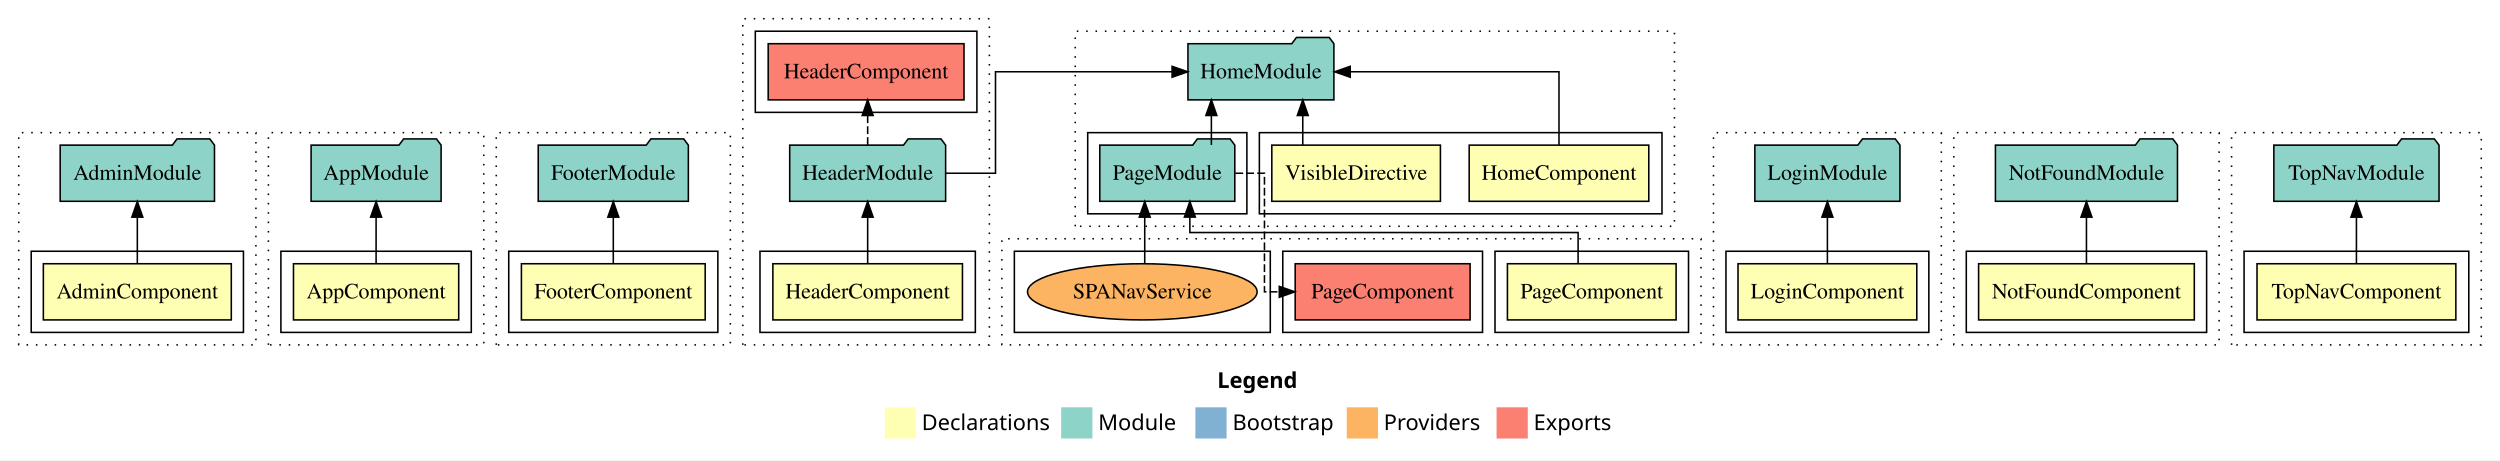
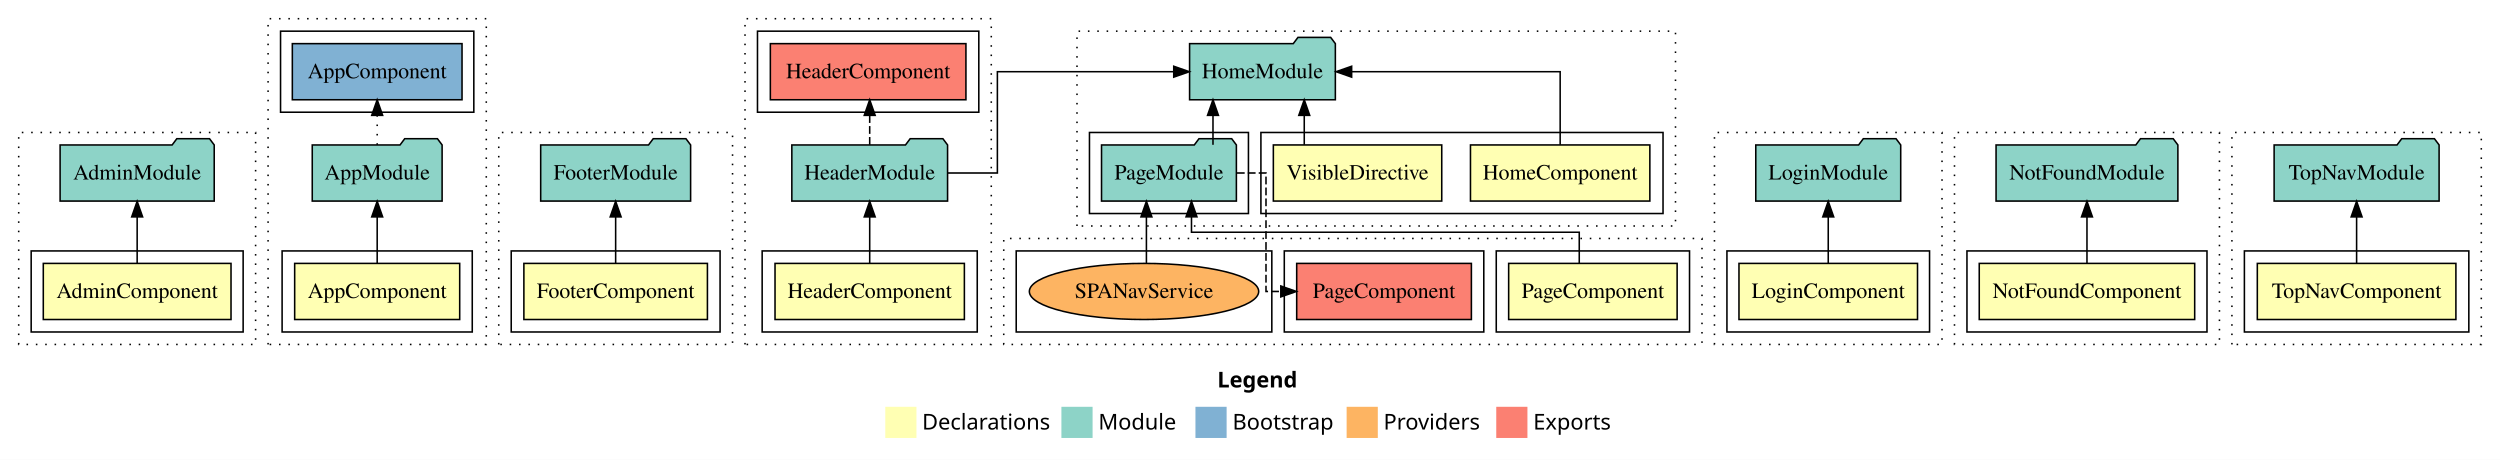
- <svg xmlns="http://www.w3.org/2000/svg" width="1602pt" height="295pt" viewBox="0.00 0.00 1602.00 295.00">
+ <svg xmlns="http://www.w3.org/2000/svg" width="1604pt" height="295pt" viewBox="0.00 0.00 1604.00 295.00">
  <g id="graph0" class="graph" transform="scale(1 1) rotate(0) translate(4 291)">
-     <polygon fill="#ffffff" stroke="transparent" points="-4,4 -4,-291 1598,-291 1598,4 -4,4" />
-     <text text-anchor="start" x="776.009" y="-42.4" font-family="sans-serif" font-weight="bold" font-size="14.00" fill="#000000">Legend</text>
-     <polygon fill="#ffffb3" stroke="transparent" points="563,-10 563,-30 583,-30 583,-10 563,-10" />
-     <text text-anchor="start" x="586.629" y="-15.4" font-family="sans-serif" font-size="14.00" fill="#000000">  Declarations</text>
-     <polygon fill="#8dd3c7" stroke="transparent" points="676,-10 676,-30 696,-30 696,-10 676,-10" />
-     <text text-anchor="start" x="699.725" y="-15.4" font-family="sans-serif" font-size="14.00" fill="#000000">  Module</text>
-     <polygon fill="#80b1d3" stroke="transparent" points="762,-10 762,-30 782,-30 782,-10 762,-10" />
-     <text text-anchor="start" x="785.781" y="-15.4" font-family="sans-serif" font-size="14.00" fill="#000000">  Bootstrap</text>
-     <polygon fill="#fdb462" stroke="transparent" points="859,-10 859,-30 879,-30 879,-10 859,-10" />
-     <text text-anchor="start" x="882.673" y="-15.4" font-family="sans-serif" font-size="14.00" fill="#000000">  Providers</text>
-     <polygon fill="#fb8072" stroke="transparent" points="955,-10 955,-30 975,-30 975,-10 955,-10" />
-     <text text-anchor="start" x="978.726" y="-15.4" font-family="sans-serif" font-size="14.00" fill="#000000">  Exports</text>
+     <polygon fill="#ffffff" stroke="transparent" points="-4,4 -4,-291 1600,-291 1600,4 -4,4" />
+     <text text-anchor="start" x="777.009" y="-42.4" font-family="sans-serif" font-weight="bold" font-size="14.00" fill="#000000">Legend</text>
+     <polygon fill="#ffffb3" stroke="transparent" points="564,-10 564,-30 584,-30 584,-10 564,-10" />
+     <text text-anchor="start" x="587.629" y="-15.4" font-family="sans-serif" font-size="14.00" fill="#000000">  Declarations</text>
+     <polygon fill="#8dd3c7" stroke="transparent" points="677,-10 677,-30 697,-30 697,-10 677,-10" />
+     <text text-anchor="start" x="700.725" y="-15.4" font-family="sans-serif" font-size="14.00" fill="#000000">  Module</text>
+     <polygon fill="#80b1d3" stroke="transparent" points="763,-10 763,-30 783,-30 783,-10 763,-10" />
+     <text text-anchor="start" x="786.781" y="-15.4" font-family="sans-serif" font-size="14.00" fill="#000000">  Bootstrap</text>
+     <polygon fill="#fdb462" stroke="transparent" points="860,-10 860,-30 880,-30 880,-10 860,-10" />
+     <text text-anchor="start" x="883.673" y="-15.4" font-family="sans-serif" font-size="14.00" fill="#000000">  Providers</text>
+     <polygon fill="#fb8072" stroke="transparent" points="956,-10 956,-30 976,-30 976,-10 956,-10" />
+     <text text-anchor="start" x="979.726" y="-15.4" font-family="sans-serif" font-size="14.00" fill="#000000">  Exports</text>
    <g id="clust1" class="cluster">
      <polygon fill="none" stroke="#000000" stroke-dasharray="1,5" points="8,-70 8,-206 160,-206 160,-70 8,-70" />
    </g>
    <g id="clust2" class="cluster">
      <polygon fill="none" stroke="#000000" points="16,-78 16,-130 152,-130 152,-78 16,-78" />
    </g>
    <g id="clust8" class="cluster">
-       <polygon fill="none" stroke="#000000" stroke-dasharray="1,5" points="168,-70 168,-206 306,-206 306,-70 168,-70" />
+       <polygon fill="none" stroke="#000000" stroke-dasharray="1,5" points="168,-70 168,-279 308,-279 308,-70 168,-70" />
    </g>
    <g id="clust9" class="cluster">
-       <polygon fill="none" stroke="#000000" points="176,-78 176,-130 298,-130 298,-78 176,-78" />
+       <polygon fill="none" stroke="#000000" points="177,-78 177,-130 299,-130 299,-78 177,-78" />
+     </g>
+     <g id="clust13" class="cluster">
+       <polygon fill="none" stroke="#000000" points="176,-219 176,-271 300,-271 300,-219 176,-219" />
    </g>
    <g id="clust15" class="cluster">
-       <polygon fill="none" stroke="#000000" stroke-dasharray="1,5" points="314,-70 314,-206 464,-206 464,-70 314,-70" />
+       <polygon fill="none" stroke="#000000" stroke-dasharray="1,5" points="316,-70 316,-206 466,-206 466,-70 316,-70" />
    </g>
    <g id="clust16" class="cluster">
-       <polygon fill="none" stroke="#000000" points="322,-78 322,-130 456,-130 456,-78 322,-78" />
+       <polygon fill="none" stroke="#000000" points="324,-78 324,-130 458,-130 458,-78 324,-78" />
    </g>
    <g id="clust22" class="cluster">
-       <polygon fill="none" stroke="#000000" stroke-dasharray="1,5" points="472,-70 472,-279 630,-279 630,-70 472,-70" />
+       <polygon fill="none" stroke="#000000" stroke-dasharray="1,5" points="474,-70 474,-279 632,-279 632,-70 474,-70" />
    </g>
    <g id="clust23" class="cluster">
-       <polygon fill="none" stroke="#000000" points="483,-78 483,-130 621,-130 621,-78 483,-78" />
+       <polygon fill="none" stroke="#000000" points="485,-78 485,-130 623,-130 623,-78 485,-78" />
    </g>
    <g id="clust26" class="cluster">
-       <polygon fill="none" stroke="#000000" points="480,-219 480,-271 622,-271 622,-219 480,-219" />
+       <polygon fill="none" stroke="#000000" points="482,-219 482,-271 624,-271 624,-219 482,-219" />
    </g>
    <g id="clust29" class="cluster">
-       <polygon fill="none" stroke="#000000" stroke-dasharray="1,5" points="685,-146 685,-271 1069,-271 1069,-146 685,-146" />
+       <polygon fill="none" stroke="#000000" stroke-dasharray="1,5" points="687,-146 687,-271 1071,-271 1071,-146 687,-146" />
    </g>
    <g id="clust30" class="cluster">
-       <polygon fill="none" stroke="#000000" points="803,-154 803,-206 1061,-206 1061,-154 803,-154" />
+       <polygon fill="none" stroke="#000000" points="805,-154 805,-206 1063,-206 1063,-154 805,-154" />
    </g>
    <g id="clust33" class="cluster">
-       <polygon fill="none" stroke="#000000" points="693,-154 693,-206 795,-206 795,-154 693,-154" />
+       <polygon fill="none" stroke="#000000" points="695,-154 695,-206 797,-206 797,-154 695,-154" />
    </g>
    <g id="clust37" class="cluster">
-       <polygon fill="none" stroke="#000000" stroke-dasharray="1,5" points="1094,-70 1094,-206 1240,-206 1240,-70 1094,-70" />
+       <polygon fill="none" stroke="#000000" stroke-dasharray="1,5" points="1096,-70 1096,-206 1242,-206 1242,-70 1096,-70" />
    </g>
    <g id="clust38" class="cluster">
-       <polygon fill="none" stroke="#000000" points="1102,-78 1102,-130 1232,-130 1232,-78 1102,-78" />
+       <polygon fill="none" stroke="#000000" points="1104,-78 1104,-130 1234,-130 1234,-78 1104,-78" />
    </g>
    <g id="clust44" class="cluster">
-       <polygon fill="none" stroke="#000000" stroke-dasharray="1,5" points="1248,-70 1248,-206 1418,-206 1418,-70 1248,-70" />
+       <polygon fill="none" stroke="#000000" stroke-dasharray="1,5" points="1250,-70 1250,-206 1420,-206 1420,-70 1250,-70" />
    </g>
    <g id="clust45" class="cluster">
-       <polygon fill="none" stroke="#000000" points="1256,-78 1256,-130 1410,-130 1410,-78 1256,-78" />
+       <polygon fill="none" stroke="#000000" points="1258,-78 1258,-130 1412,-130 1412,-78 1258,-78" />
    </g>
    <g id="clust51" class="cluster">
-       <polygon fill="none" stroke="#000000" stroke-dasharray="1,5" points="638,-70 638,-138 1086,-138 1086,-70 638,-70" />
+       <polygon fill="none" stroke="#000000" stroke-dasharray="1,5" points="640,-70 640,-138 1088,-138 1088,-70 640,-70" />
    </g>
    <g id="clust52" class="cluster">
-       <polygon fill="none" stroke="#000000" points="954,-78 954,-130 1078,-130 1078,-78 954,-78" />
+       <polygon fill="none" stroke="#000000" points="956,-78 956,-130 1080,-130 1080,-78 956,-78" />
    </g>
    <g id="clust55" class="cluster">
-       <polygon fill="none" stroke="#000000" points="818,-78 818,-130 946,-130 946,-78 818,-78" />
+       <polygon fill="none" stroke="#000000" points="820,-78 820,-130 948,-130 948,-78 820,-78" />
    </g>
    <g id="clust57" class="cluster">
-       <polygon fill="none" stroke="#000000" points="646,-78 646,-130 810,-130 810,-78 646,-78" />
+       <polygon fill="none" stroke="#000000" points="648,-78 648,-130 812,-130 812,-78 648,-78" />
    </g>
    <g id="clust58" class="cluster">
-       <polygon fill="none" stroke="#000000" stroke-dasharray="1,5" points="1426,-70 1426,-206 1586,-206 1586,-70 1426,-70" />
+       <polygon fill="none" stroke="#000000" stroke-dasharray="1,5" points="1428,-70 1428,-206 1588,-206 1588,-70 1428,-70" />
    </g>
    <g id="clust59" class="cluster">
-       <polygon fill="none" stroke="#000000" points="1434,-78 1434,-130 1578,-130 1578,-78 1434,-78" />
+       <polygon fill="none" stroke="#000000" points="1436,-78 1436,-130 1580,-130 1580,-78 1436,-78" />
    </g>
    <g id="node1" class="node">
      <polygon fill="#ffffb3" stroke="#000000" points="144.22,-122 23.78,-122 23.78,-86 144.22,-86 144.22,-122" />
      <text text-anchor="middle" x="84" y="-99.8" font-family="Times,serif" font-size="14.00" fill="#000000">AdminComponent</text>
    </g>
    <g id="node2" class="node">
      <polygon fill="#8dd3c7" stroke="#000000" points="133.439,-198 130.439,-202 109.439,-202 106.439,-198 34.561,-198 34.561,-162 133.439,-162 133.439,-198" />
      <text text-anchor="middle" x="84" y="-175.8" font-family="Times,serif" font-size="14.00" fill="#000000">AdminModule</text>
    </g>
    <g id="edge1" class="edge">
      <path fill="none" stroke="#000000" d="M84,-122.011C84,-122.011 84,-151.855 84,-151.855" />
      <polygon fill="#000000" stroke="#000000" points="80.5,-151.855 84,-161.855 87.5,-151.855 80.5,-151.855" />
    </g>
    <g id="node3" class="node">
-       <polygon fill="#ffffb3" stroke="#000000" points="289.94,-122 184.06,-122 184.06,-86 289.94,-86 289.94,-122" />
-       <text text-anchor="middle" x="237" y="-99.8" font-family="Times,serif" font-size="14.00" fill="#000000">AppComponent</text>
+       <polygon fill="#ffffb3" stroke="#000000" points="290.94,-122 185.06,-122 185.06,-86 290.94,-86 290.94,-122" />
+       <text text-anchor="middle" x="238" y="-99.8" font-family="Times,serif" font-size="14.00" fill="#000000">AppComponent</text>
    </g>
    <g id="node4" class="node">
-       <polygon fill="#8dd3c7" stroke="#000000" points="278.657,-198 275.657,-202 254.657,-202 251.657,-198 195.343,-198 195.343,-162 278.657,-162 278.657,-198" />
-       <text text-anchor="middle" x="237" y="-175.8" font-family="Times,serif" font-size="14.00" fill="#000000">AppModule</text>
+       <polygon fill="#8dd3c7" stroke="#000000" points="279.657,-198 276.657,-202 255.657,-202 252.657,-198 196.343,-198 196.343,-162 279.657,-162 279.657,-198" />
+       <text text-anchor="middle" x="238" y="-175.8" font-family="Times,serif" font-size="14.00" fill="#000000">AppModule</text>
    </g>
    <g id="edge2" class="edge">
-       <path fill="none" stroke="#000000" d="M237,-122.011C237,-122.011 237,-151.855 237,-151.855" />
-       <polygon fill="#000000" stroke="#000000" points="233.5,-151.855 237,-161.855 240.5,-151.855 233.5,-151.855" />
+       <path fill="none" stroke="#000000" d="M238,-122.011C238,-122.011 238,-151.855 238,-151.855" />
+       <polygon fill="#000000" stroke="#000000" points="234.5,-151.855 238,-161.855 241.5,-151.855 234.5,-151.855" />
    </g>
    <g id="node5" class="node">
-       <polygon fill="#ffffb3" stroke="#000000" points="447.881,-122 330.119,-122 330.119,-86 447.881,-86 447.881,-122" />
-       <text text-anchor="middle" x="389" y="-99.8" font-family="Times,serif" font-size="14.00" fill="#000000">FooterComponent</text>
+       <polygon fill="#80b1d3" stroke="#000000" points="292.439,-263 183.561,-263 183.561,-227 292.439,-227 292.439,-263" />
+       <text text-anchor="middle" x="238" y="-240.8" font-family="Times,serif" font-size="14.00" fill="#000000">AppComponent </text>
+     </g>
+     <g id="edge3" class="edge">
+       <path fill="none" stroke="#000000" stroke-dasharray="1,5" d="M238,-198.106C238,-198.106 238,-216.991 238,-216.991" />
+       <polygon fill="#000000" stroke="#000000" points="234.5,-216.991 238,-226.991 241.5,-216.991 234.5,-216.991" />
    </g>
    <g id="node6" class="node">
-       <polygon fill="#8dd3c7" stroke="#000000" points="437.098,-198 434.098,-202 413.098,-202 410.098,-198 340.902,-198 340.902,-162 437.098,-162 437.098,-198" />
-       <text text-anchor="middle" x="389" y="-175.8" font-family="Times,serif" font-size="14.00" fill="#000000">FooterModule</text>
-     </g>
-     <g id="edge3" class="edge">
-       <path fill="none" stroke="#000000" d="M389,-122.011C389,-122.011 389,-151.855 389,-151.855" />
-       <polygon fill="#000000" stroke="#000000" points="385.5,-151.855 389,-161.855 392.5,-151.855 385.5,-151.855" />
+       <polygon fill="#ffffb3" stroke="#000000" points="449.881,-122 332.119,-122 332.119,-86 449.881,-86 449.881,-122" />
+       <text text-anchor="middle" x="391" y="-99.8" font-family="Times,serif" font-size="14.00" fill="#000000">FooterComponent</text>
    </g>
    <g id="node7" class="node">
-       <polygon fill="#ffffb3" stroke="#000000" points="612.744,-122 491.256,-122 491.256,-86 612.744,-86 612.744,-122" />
-       <text text-anchor="middle" x="552" y="-99.8" font-family="Times,serif" font-size="14.00" fill="#000000">HeaderComponent</text>
+       <polygon fill="#8dd3c7" stroke="#000000" points="439.098,-198 436.098,-202 415.098,-202 412.098,-198 342.902,-198 342.902,-162 439.098,-162 439.098,-198" />
+       <text text-anchor="middle" x="391" y="-175.8" font-family="Times,serif" font-size="14.00" fill="#000000">FooterModule</text>
+     </g>
+     <g id="edge4" class="edge">
+       <path fill="none" stroke="#000000" d="M391,-122.011C391,-122.011 391,-151.855 391,-151.855" />
+       <polygon fill="#000000" stroke="#000000" points="387.5,-151.855 391,-161.855 394.5,-151.855 387.5,-151.855" />
    </g>
    <g id="node8" class="node">
-       <polygon fill="#8dd3c7" stroke="#000000" points="601.961,-198 598.961,-202 577.961,-202 574.961,-198 502.039,-198 502.039,-162 601.961,-162 601.961,-198" />
-       <text text-anchor="middle" x="552" y="-175.8" font-family="Times,serif" font-size="14.00" fill="#000000">HeaderModule</text>
-     </g>
-     <g id="edge4" class="edge">
-       <path fill="none" stroke="#000000" d="M552,-122.011C552,-122.011 552,-151.855 552,-151.855" />
-       <polygon fill="#000000" stroke="#000000" points="548.5,-151.855 552,-161.855 555.5,-151.855 548.5,-151.855" />
+       <polygon fill="#ffffb3" stroke="#000000" points="614.744,-122 493.256,-122 493.256,-86 614.744,-86 614.744,-122" />
+       <text text-anchor="middle" x="554" y="-99.8" font-family="Times,serif" font-size="14.00" fill="#000000">HeaderComponent</text>
    </g>
    <g id="node9" class="node">
-       <polygon fill="#fb8072" stroke="#000000" points="613.744,-263 488.256,-263 488.256,-227 613.744,-227 613.744,-263" />
-       <text text-anchor="middle" x="551" y="-240.8" font-family="Times,serif" font-size="14.00" fill="#000000">HeaderComponent </text>
+       <polygon fill="#8dd3c7" stroke="#000000" points="603.961,-198 600.961,-202 579.961,-202 576.961,-198 504.039,-198 504.039,-162 603.961,-162 603.961,-198" />
+       <text text-anchor="middle" x="554" y="-175.8" font-family="Times,serif" font-size="14.00" fill="#000000">HeaderModule</text>
    </g>
    <g id="edge5" class="edge">
-       <path fill="none" stroke="#000000" stroke-dasharray="5,2" d="M552,-198.106C552,-198.106 552,-216.991 552,-216.991" />
-       <polygon fill="#000000" stroke="#000000" points="548.5,-216.991 552,-226.991 555.5,-216.991 548.5,-216.991" />
+       <path fill="none" stroke="#000000" d="M554,-122.011C554,-122.011 554,-151.855 554,-151.855" />
+       <polygon fill="#000000" stroke="#000000" points="550.5,-151.855 554,-161.855 557.5,-151.855 550.5,-151.855" />
+     </g>
+     <g id="node10" class="node">
+       <polygon fill="#fb8072" stroke="#000000" points="615.744,-263 490.256,-263 490.256,-227 615.744,-227 615.744,-263" />
+       <text text-anchor="middle" x="553" y="-240.8" font-family="Times,serif" font-size="14.00" fill="#000000">HeaderComponent </text>
+     </g>
+     <g id="edge6" class="edge">
+       <path fill="none" stroke="#000000" stroke-dasharray="5,2" d="M554,-198.106C554,-198.106 554,-216.991 554,-216.991" />
+       <polygon fill="#000000" stroke="#000000" points="550.5,-216.991 554,-226.991 557.5,-216.991 550.5,-216.991" />
+     </g>
+     <g id="node13" class="node">
+       <polygon fill="#8dd3c7" stroke="#000000" points="852.762,-263 849.762,-267 828.762,-267 825.762,-263 759.238,-263 759.238,-227 852.762,-227 852.762,-263" />
+       <text text-anchor="middle" x="806" y="-240.8" font-family="Times,serif" font-size="14.00" fill="#000000">HomeModule</text>
+     </g>
+     <g id="edge9" class="edge">
+       <path fill="none" stroke="#000000" d="M604.012,-180C621.067,-180 635.918,-180 635.918,-180 635.918,-180 635.918,-245 635.918,-245 635.918,-245 749.074,-245 749.074,-245" />
+       <polygon fill="#000000" stroke="#000000" points="749.074,-248.5 759.074,-245 749.074,-241.5 749.074,-248.5" />
+     </g>
+     <g id="node11" class="node">
+       <polygon fill="#ffffb3" stroke="#000000" points="1054.545,-198 939.455,-198 939.455,-162 1054.545,-162 1054.545,-198" />
+       <text text-anchor="middle" x="997" y="-175.8" font-family="Times,serif" font-size="14.00" fill="#000000">HomeComponent</text>
+     </g>
+     <g id="edge7" class="edge">
+       <path fill="none" stroke="#000000" d="M997,-198.106C997,-217.339 997,-245 997,-245 997,-245 863.213,-245 863.213,-245" />
+       <polygon fill="#000000" stroke="#000000" points="863.213,-241.5 853.213,-245 863.213,-248.5 863.213,-241.5" />
    </g>
    <g id="node12" class="node">
-       <polygon fill="#8dd3c7" stroke="#000000" points="850.762,-263 847.762,-267 826.762,-267 823.762,-263 757.238,-263 757.238,-227 850.762,-227 850.762,-263" />
-       <text text-anchor="middle" x="804" y="-240.8" font-family="Times,serif" font-size="14.00" fill="#000000">HomeModule</text>
+       <polygon fill="#ffffb3" stroke="#000000" points="921.021,-198 812.979,-198 812.979,-162 921.021,-162 921.021,-198" />
+       <text text-anchor="middle" x="867" y="-175.8" font-family="Times,serif" font-size="14.00" fill="#000000">VisibleDirective</text>
    </g>
    <g id="edge8" class="edge">
-       <path fill="none" stroke="#000000" d="M602.012,-180C619.067,-180 633.918,-180 633.918,-180 633.918,-180 633.918,-245 633.918,-245 633.918,-245 747.074,-245 747.074,-245" />
-       <polygon fill="#000000" stroke="#000000" points="747.074,-248.5 757.074,-245 747.074,-241.5 747.074,-248.5" />
-     </g>
-     <g id="node10" class="node">
-       <polygon fill="#ffffb3" stroke="#000000" points="1052.545,-198 937.455,-198 937.455,-162 1052.545,-162 1052.545,-198" />
-       <text text-anchor="middle" x="995" y="-175.8" font-family="Times,serif" font-size="14.00" fill="#000000">HomeComponent</text>
-     </g>
-     <g id="edge6" class="edge">
-       <path fill="none" stroke="#000000" d="M995,-198.106C995,-217.339 995,-245 995,-245 995,-245 861.213,-245 861.213,-245" />
-       <polygon fill="#000000" stroke="#000000" points="861.213,-241.5 851.213,-245 861.213,-248.5 861.213,-241.5" />
-     </g>
-     <g id="node11" class="node">
-       <polygon fill="#ffffb3" stroke="#000000" points="919.021,-198 810.979,-198 810.979,-162 919.021,-162 919.021,-198" />
-       <text text-anchor="middle" x="865" y="-175.8" font-family="Times,serif" font-size="14.00" fill="#000000">VisibleDirective</text>
-     </g>
-     <g id="edge7" class="edge">
-       <path fill="none" stroke="#000000" d="M830.81,-198.106C830.81,-198.106 830.81,-216.991 830.81,-216.991" />
-       <polygon fill="#000000" stroke="#000000" points="827.31,-216.991 830.81,-226.991 834.31,-216.991 827.31,-216.991" />
-     </g>
-     <g id="node13" class="node">
-       <polygon fill="#8dd3c7" stroke="#000000" points="787.262,-198 784.262,-202 763.262,-202 760.262,-198 700.738,-198 700.738,-162 787.262,-162 787.262,-198" />
-       <text text-anchor="middle" x="744" y="-175.8" font-family="Times,serif" font-size="14.00" fill="#000000">PageModule</text>
-     </g>
-     <g id="edge9" class="edge">
-       <path fill="none" stroke="#000000" d="M772.25,-198.106C772.25,-198.106 772.25,-216.991 772.25,-216.991" />
-       <polygon fill="#000000" stroke="#000000" points="768.75,-216.991 772.25,-226.991 775.75,-216.991 768.75,-216.991" />
+       <path fill="none" stroke="#000000" d="M832.81,-198.106C832.81,-198.106 832.81,-216.991 832.81,-216.991" />
+       <polygon fill="#000000" stroke="#000000" points="829.31,-216.991 832.81,-226.991 836.31,-216.991 829.31,-216.991" />
+     </g>
+     <g id="node14" class="node">
+       <polygon fill="#8dd3c7" stroke="#000000" points="789.262,-198 786.262,-202 765.262,-202 762.262,-198 702.738,-198 702.738,-162 789.262,-162 789.262,-198" />
+       <text text-anchor="middle" x="746" y="-175.8" font-family="Times,serif" font-size="14.00" fill="#000000">PageModule</text>
+     </g>
+     <g id="edge10" class="edge">
+       <path fill="none" stroke="#000000" d="M774.25,-198.106C774.25,-198.106 774.25,-216.991 774.25,-216.991" />
+       <polygon fill="#000000" stroke="#000000" points="770.75,-216.991 774.25,-226.991 777.75,-216.991 770.75,-216.991" />
+     </g>
+     <g id="node20" class="node">
+       <polygon fill="#fb8072" stroke="#000000" points="940.044,-122 827.956,-122 827.956,-86 940.044,-86 940.044,-122" />
+       <text text-anchor="middle" x="884" y="-99.8" font-family="Times,serif" font-size="14.00" fill="#000000">PageComponent </text>
+     </g>
+     <g id="edge14" class="edge">
+       <path fill="none" stroke="#000000" stroke-dasharray="5,2" d="M789.582,-180C800.046,-180 808.263,-180 808.263,-180 808.263,-180 808.263,-104 808.263,-104 808.263,-104 817.767,-104 817.767,-104" />
+       <polygon fill="#000000" stroke="#000000" points="817.767,-107.5 827.767,-104 817.767,-100.5 817.767,-107.5" />
+     </g>
+     <g id="node15" class="node">
+       <polygon fill="#ffffb3" stroke="#000000" points="1226.276,-122 1111.724,-122 1111.724,-86 1226.276,-86 1226.276,-122" />
+       <text text-anchor="middle" x="1169" y="-99.8" font-family="Times,serif" font-size="14.00" fill="#000000">LoginComponent</text>
+     </g>
+     <g id="node16" class="node">
+       <polygon fill="#8dd3c7" stroke="#000000" points="1215.493,-198 1212.493,-202 1191.493,-202 1188.493,-198 1122.507,-198 1122.507,-162 1215.493,-162 1215.493,-198" />
+       <text text-anchor="middle" x="1169" y="-175.8" font-family="Times,serif" font-size="14.00" fill="#000000">LoginModule</text>
+     </g>
+     <g id="edge11" class="edge">
+       <path fill="none" stroke="#000000" d="M1169,-122.011C1169,-122.011 1169,-151.855 1169,-151.855" />
+       <polygon fill="#000000" stroke="#000000" points="1165.5,-151.855 1169,-161.855 1172.5,-151.855 1165.5,-151.855" />
+     </g>
+     <g id="node17" class="node">
+       <polygon fill="#ffffb3" stroke="#000000" points="1404.112,-122 1265.888,-122 1265.888,-86 1404.112,-86 1404.112,-122" />
+       <text text-anchor="middle" x="1335" y="-99.8" font-family="Times,serif" font-size="14.00" fill="#000000">NotFoundComponent</text>
+     </g>
+     <g id="node18" class="node">
+       <polygon fill="#8dd3c7" stroke="#000000" points="1393.33,-198 1390.33,-202 1369.33,-202 1366.33,-198 1276.67,-198 1276.67,-162 1393.33,-162 1393.33,-198" />
+       <text text-anchor="middle" x="1335" y="-175.8" font-family="Times,serif" font-size="14.00" fill="#000000">NotFoundModule</text>
+     </g>
+     <g id="edge12" class="edge">
+       <path fill="none" stroke="#000000" d="M1335,-122.011C1335,-122.011 1335,-151.855 1335,-151.855" />
+       <polygon fill="#000000" stroke="#000000" points="1331.5,-151.855 1335,-161.855 1338.5,-151.855 1331.5,-151.855" />
    </g>
    <g id="node19" class="node">
-       <polygon fill="#fb8072" stroke="#000000" points="938.044,-122 825.956,-122 825.956,-86 938.044,-86 938.044,-122" />
-       <text text-anchor="middle" x="882" y="-99.8" font-family="Times,serif" font-size="14.00" fill="#000000">PageComponent </text>
+       <polygon fill="#ffffb3" stroke="#000000" points="1072.045,-122 963.955,-122 963.955,-86 1072.045,-86 1072.045,-122" />
+       <text text-anchor="middle" x="1018" y="-99.8" font-family="Times,serif" font-size="14.00" fill="#000000">PageComponent</text>
    </g>
    <g id="edge13" class="edge">
-       <path fill="none" stroke="#000000" stroke-dasharray="5,2" d="M787.582,-180C798.046,-180 806.263,-180 806.263,-180 806.263,-180 806.263,-104 806.263,-104 806.263,-104 815.767,-104 815.767,-104" />
-       <polygon fill="#000000" stroke="#000000" points="815.767,-107.5 825.767,-104 815.767,-100.5 815.767,-107.5" />
-     </g>
-     <g id="node14" class="node">
-       <polygon fill="#ffffb3" stroke="#000000" points="1224.276,-122 1109.724,-122 1109.724,-86 1224.276,-86 1224.276,-122" />
-       <text text-anchor="middle" x="1167" y="-99.8" font-family="Times,serif" font-size="14.00" fill="#000000">LoginComponent</text>
-     </g>
-     <g id="node15" class="node">
-       <polygon fill="#8dd3c7" stroke="#000000" points="1213.493,-198 1210.493,-202 1189.493,-202 1186.493,-198 1120.507,-198 1120.507,-162 1213.493,-162 1213.493,-198" />
-       <text text-anchor="middle" x="1167" y="-175.8" font-family="Times,serif" font-size="14.00" fill="#000000">LoginModule</text>
-     </g>
-     <g id="edge10" class="edge">
-       <path fill="none" stroke="#000000" d="M1167,-122.011C1167,-122.011 1167,-151.855 1167,-151.855" />
-       <polygon fill="#000000" stroke="#000000" points="1163.5,-151.855 1167,-161.855 1170.5,-151.855 1163.5,-151.855" />
-     </g>
-     <g id="node16" class="node">
-       <polygon fill="#ffffb3" stroke="#000000" points="1402.112,-122 1263.888,-122 1263.888,-86 1402.112,-86 1402.112,-122" />
-       <text text-anchor="middle" x="1333" y="-99.8" font-family="Times,serif" font-size="14.00" fill="#000000">NotFoundComponent</text>
-     </g>
-     <g id="node17" class="node">
-       <polygon fill="#8dd3c7" stroke="#000000" points="1391.33,-198 1388.33,-202 1367.33,-202 1364.33,-198 1274.67,-198 1274.67,-162 1391.33,-162 1391.33,-198" />
-       <text text-anchor="middle" x="1333" y="-175.8" font-family="Times,serif" font-size="14.00" fill="#000000">NotFoundModule</text>
-     </g>
-     <g id="edge11" class="edge">
-       <path fill="none" stroke="#000000" d="M1333,-122.011C1333,-122.011 1333,-151.855 1333,-151.855" />
-       <polygon fill="#000000" stroke="#000000" points="1329.5,-151.855 1333,-161.855 1336.5,-151.855 1329.5,-151.855" />
-     </g>
-     <g id="node18" class="node">
-       <polygon fill="#ffffb3" stroke="#000000" points="1070.045,-122 961.955,-122 961.955,-86 1070.045,-86 1070.045,-122" />
-       <text text-anchor="middle" x="1016" y="-99.8" font-family="Times,serif" font-size="14.00" fill="#000000">PageComponent</text>
-     </g>
-     <g id="edge12" class="edge">
-       <path fill="none" stroke="#000000" d="M1007.25,-122.11C1007.25,-131.897 1007.25,-142 1007.25,-142 1007.25,-142 758.46,-142 758.46,-142 758.46,-142 758.46,-151.89 758.46,-151.89" />
-       <polygon fill="#000000" stroke="#000000" points="754.96,-151.89 758.46,-161.89 761.96,-151.89 754.96,-151.89" />
-     </g>
-     <g id="node20" class="node">
-       <ellipse fill="#fdb462" stroke="#000000" cx="728" cy="-104" rx="73.573" ry="18" />
-       <text text-anchor="middle" x="728" y="-99.8" font-family="Times,serif" font-size="14.00" fill="#000000">SPANavService</text>
-     </g>
-     <g id="edge14" class="edge">
-       <path fill="none" stroke="#000000" d="M729.54,-122.011C729.54,-122.011 729.54,-151.855 729.54,-151.855" />
-       <polygon fill="#000000" stroke="#000000" points="726.04,-151.855 729.54,-161.855 733.04,-151.855 726.04,-151.855" />
+       <path fill="none" stroke="#000000" d="M1009.25,-122.11C1009.25,-131.897 1009.25,-142 1009.25,-142 1009.25,-142 760.46,-142 760.46,-142 760.46,-142 760.46,-151.89 760.46,-151.89" />
+       <polygon fill="#000000" stroke="#000000" points="756.96,-151.89 760.46,-161.89 763.96,-151.89 756.96,-151.89" />
    </g>
    <g id="node21" class="node">
-       <polygon fill="#ffffb3" stroke="#000000" points="1569.706,-122 1442.294,-122 1442.294,-86 1569.706,-86 1569.706,-122" />
-       <text text-anchor="middle" x="1506" y="-99.8" font-family="Times,serif" font-size="14.00" fill="#000000">TopNavComponent</text>
+       <ellipse fill="#fdb462" stroke="#000000" cx="730" cy="-104" rx="73.573" ry="18" />
+       <text text-anchor="middle" x="730" y="-99.8" font-family="Times,serif" font-size="14.00" fill="#000000">SPANavService</text>
+     </g>
+     <g id="edge15" class="edge">
+       <path fill="none" stroke="#000000" d="M731.54,-122.011C731.54,-122.011 731.54,-151.855 731.54,-151.855" />
+       <polygon fill="#000000" stroke="#000000" points="728.04,-151.855 731.54,-161.855 735.04,-151.855 728.04,-151.855" />
    </g>
    <g id="node22" class="node">
-       <polygon fill="#8dd3c7" stroke="#000000" points="1558.925,-198 1555.925,-202 1534.925,-202 1531.925,-198 1453.075,-198 1453.075,-162 1558.925,-162 1558.925,-198" />
-       <text text-anchor="middle" x="1506" y="-175.8" font-family="Times,serif" font-size="14.00" fill="#000000">TopNavModule</text>
-     </g>
-     <g id="edge15" class="edge">
-       <path fill="none" stroke="#000000" d="M1506,-122.011C1506,-122.011 1506,-151.855 1506,-151.855" />
-       <polygon fill="#000000" stroke="#000000" points="1502.5,-151.855 1506,-161.855 1509.5,-151.855 1502.5,-151.855" />
+       <polygon fill="#ffffb3" stroke="#000000" points="1571.706,-122 1444.294,-122 1444.294,-86 1571.706,-86 1571.706,-122" />
+       <text text-anchor="middle" x="1508" y="-99.8" font-family="Times,serif" font-size="14.00" fill="#000000">TopNavComponent</text>
+     </g>
+     <g id="node23" class="node">
+       <polygon fill="#8dd3c7" stroke="#000000" points="1560.925,-198 1557.925,-202 1536.925,-202 1533.925,-198 1455.075,-198 1455.075,-162 1560.925,-162 1560.925,-198" />
+       <text text-anchor="middle" x="1508" y="-175.8" font-family="Times,serif" font-size="14.00" fill="#000000">TopNavModule</text>
+     </g>
+     <g id="edge16" class="edge">
+       <path fill="none" stroke="#000000" d="M1508,-122.011C1508,-122.011 1508,-151.855 1508,-151.855" />
+       <polygon fill="#000000" stroke="#000000" points="1504.5,-151.855 1508,-161.855 1511.5,-151.855 1504.5,-151.855" />
    </g>
  </g>
</svg>
